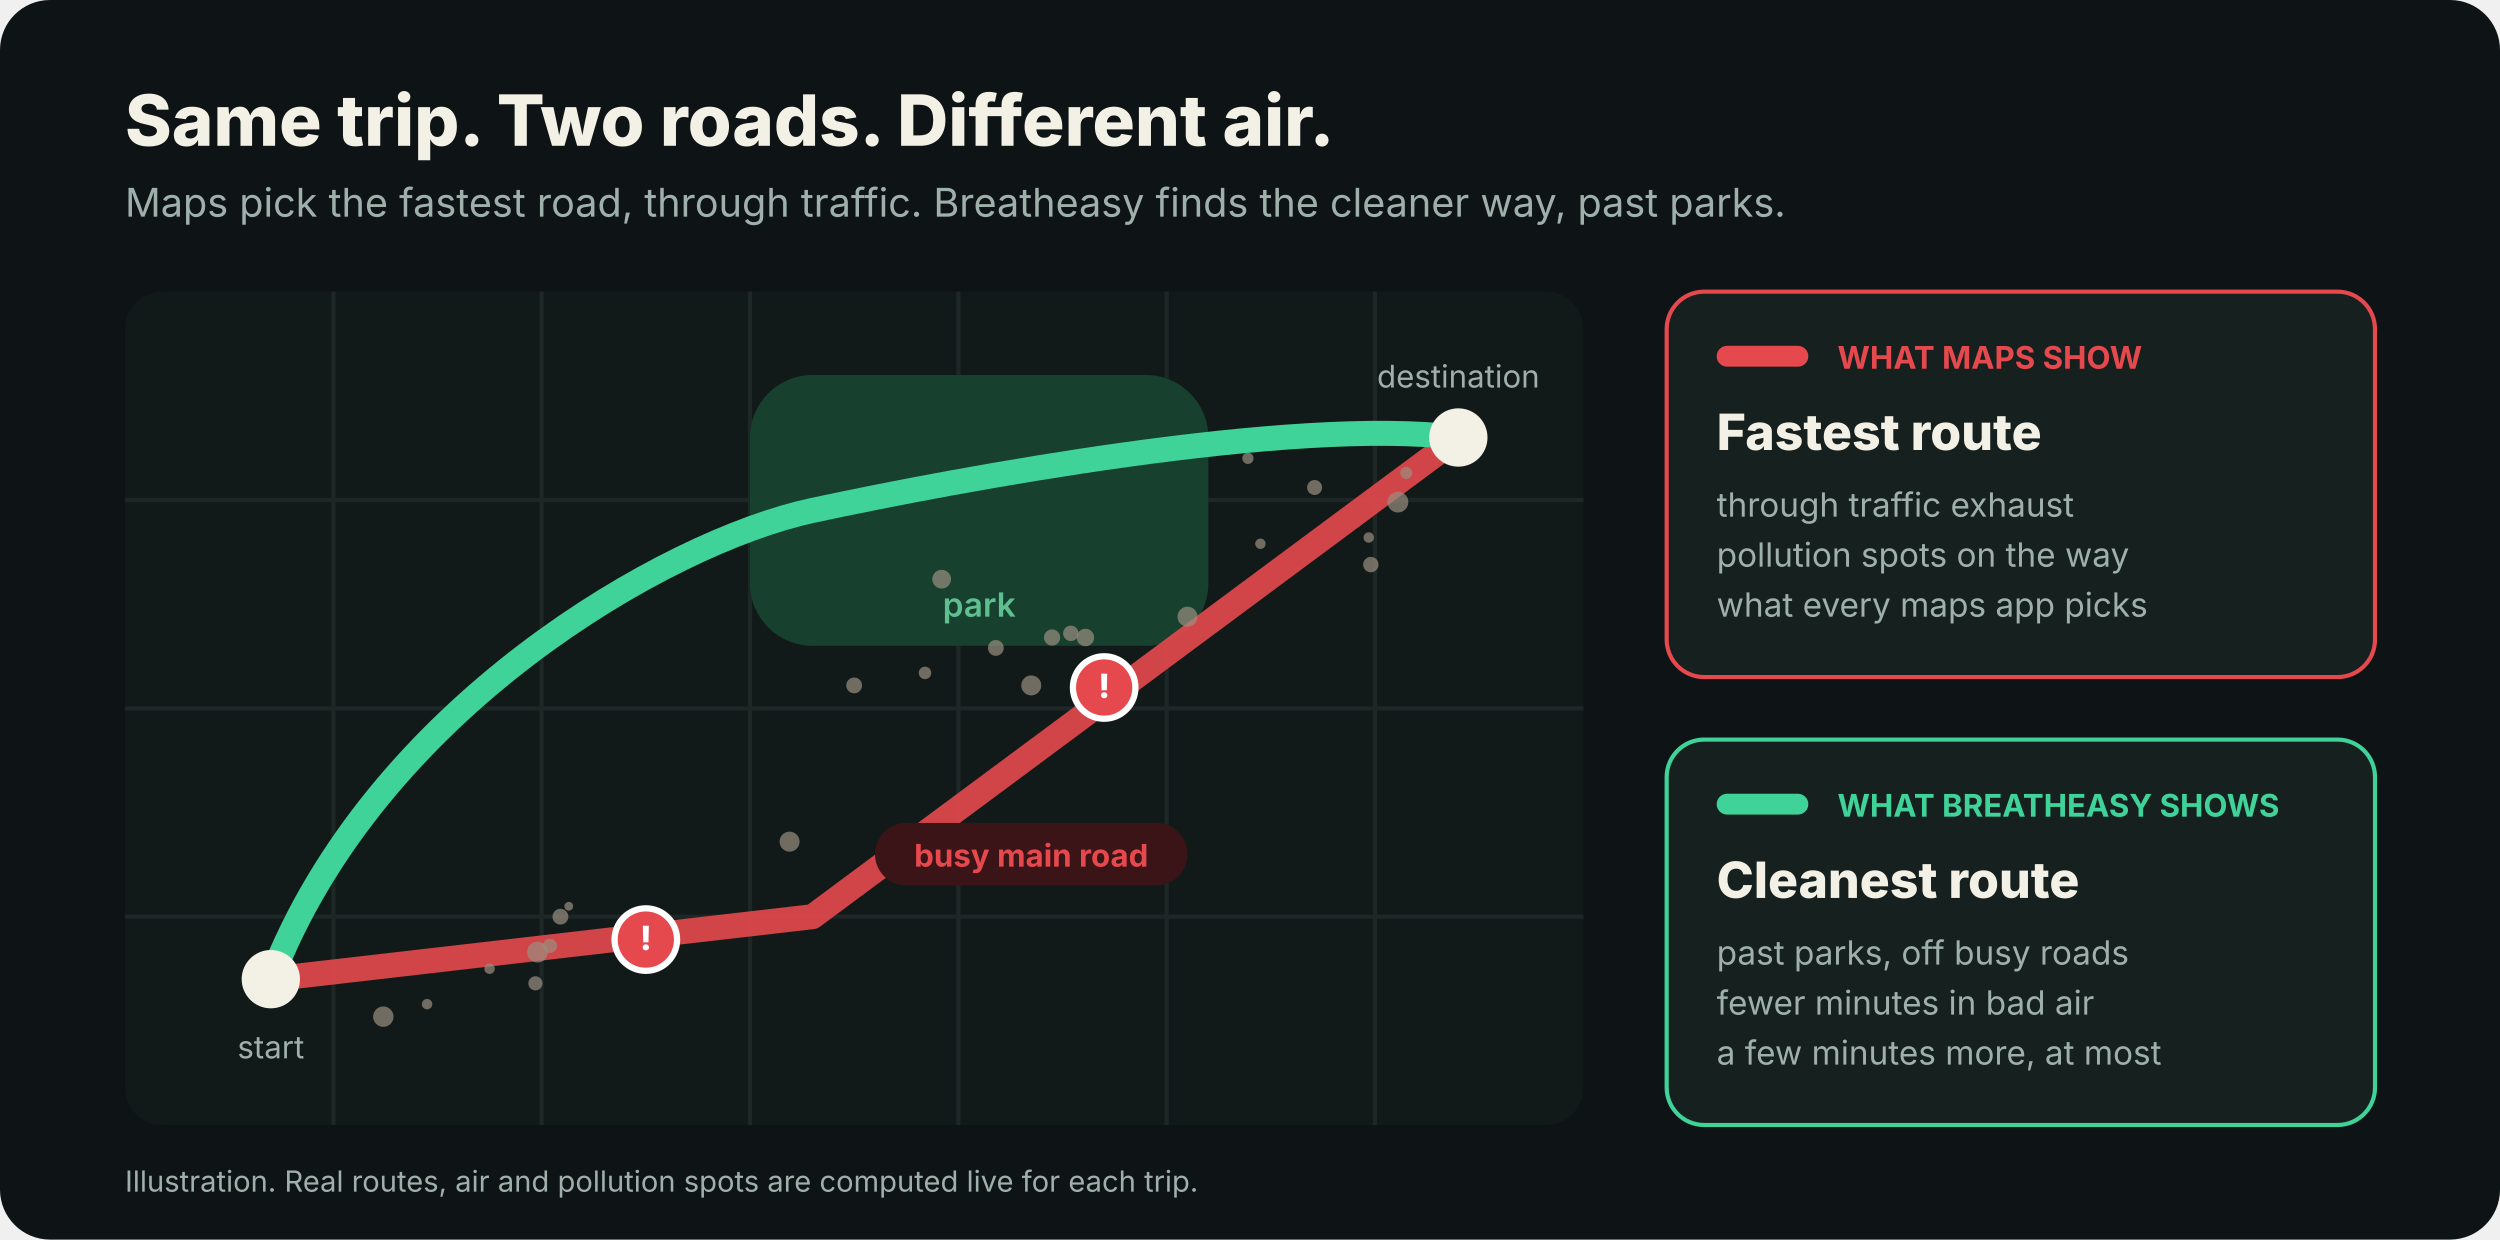
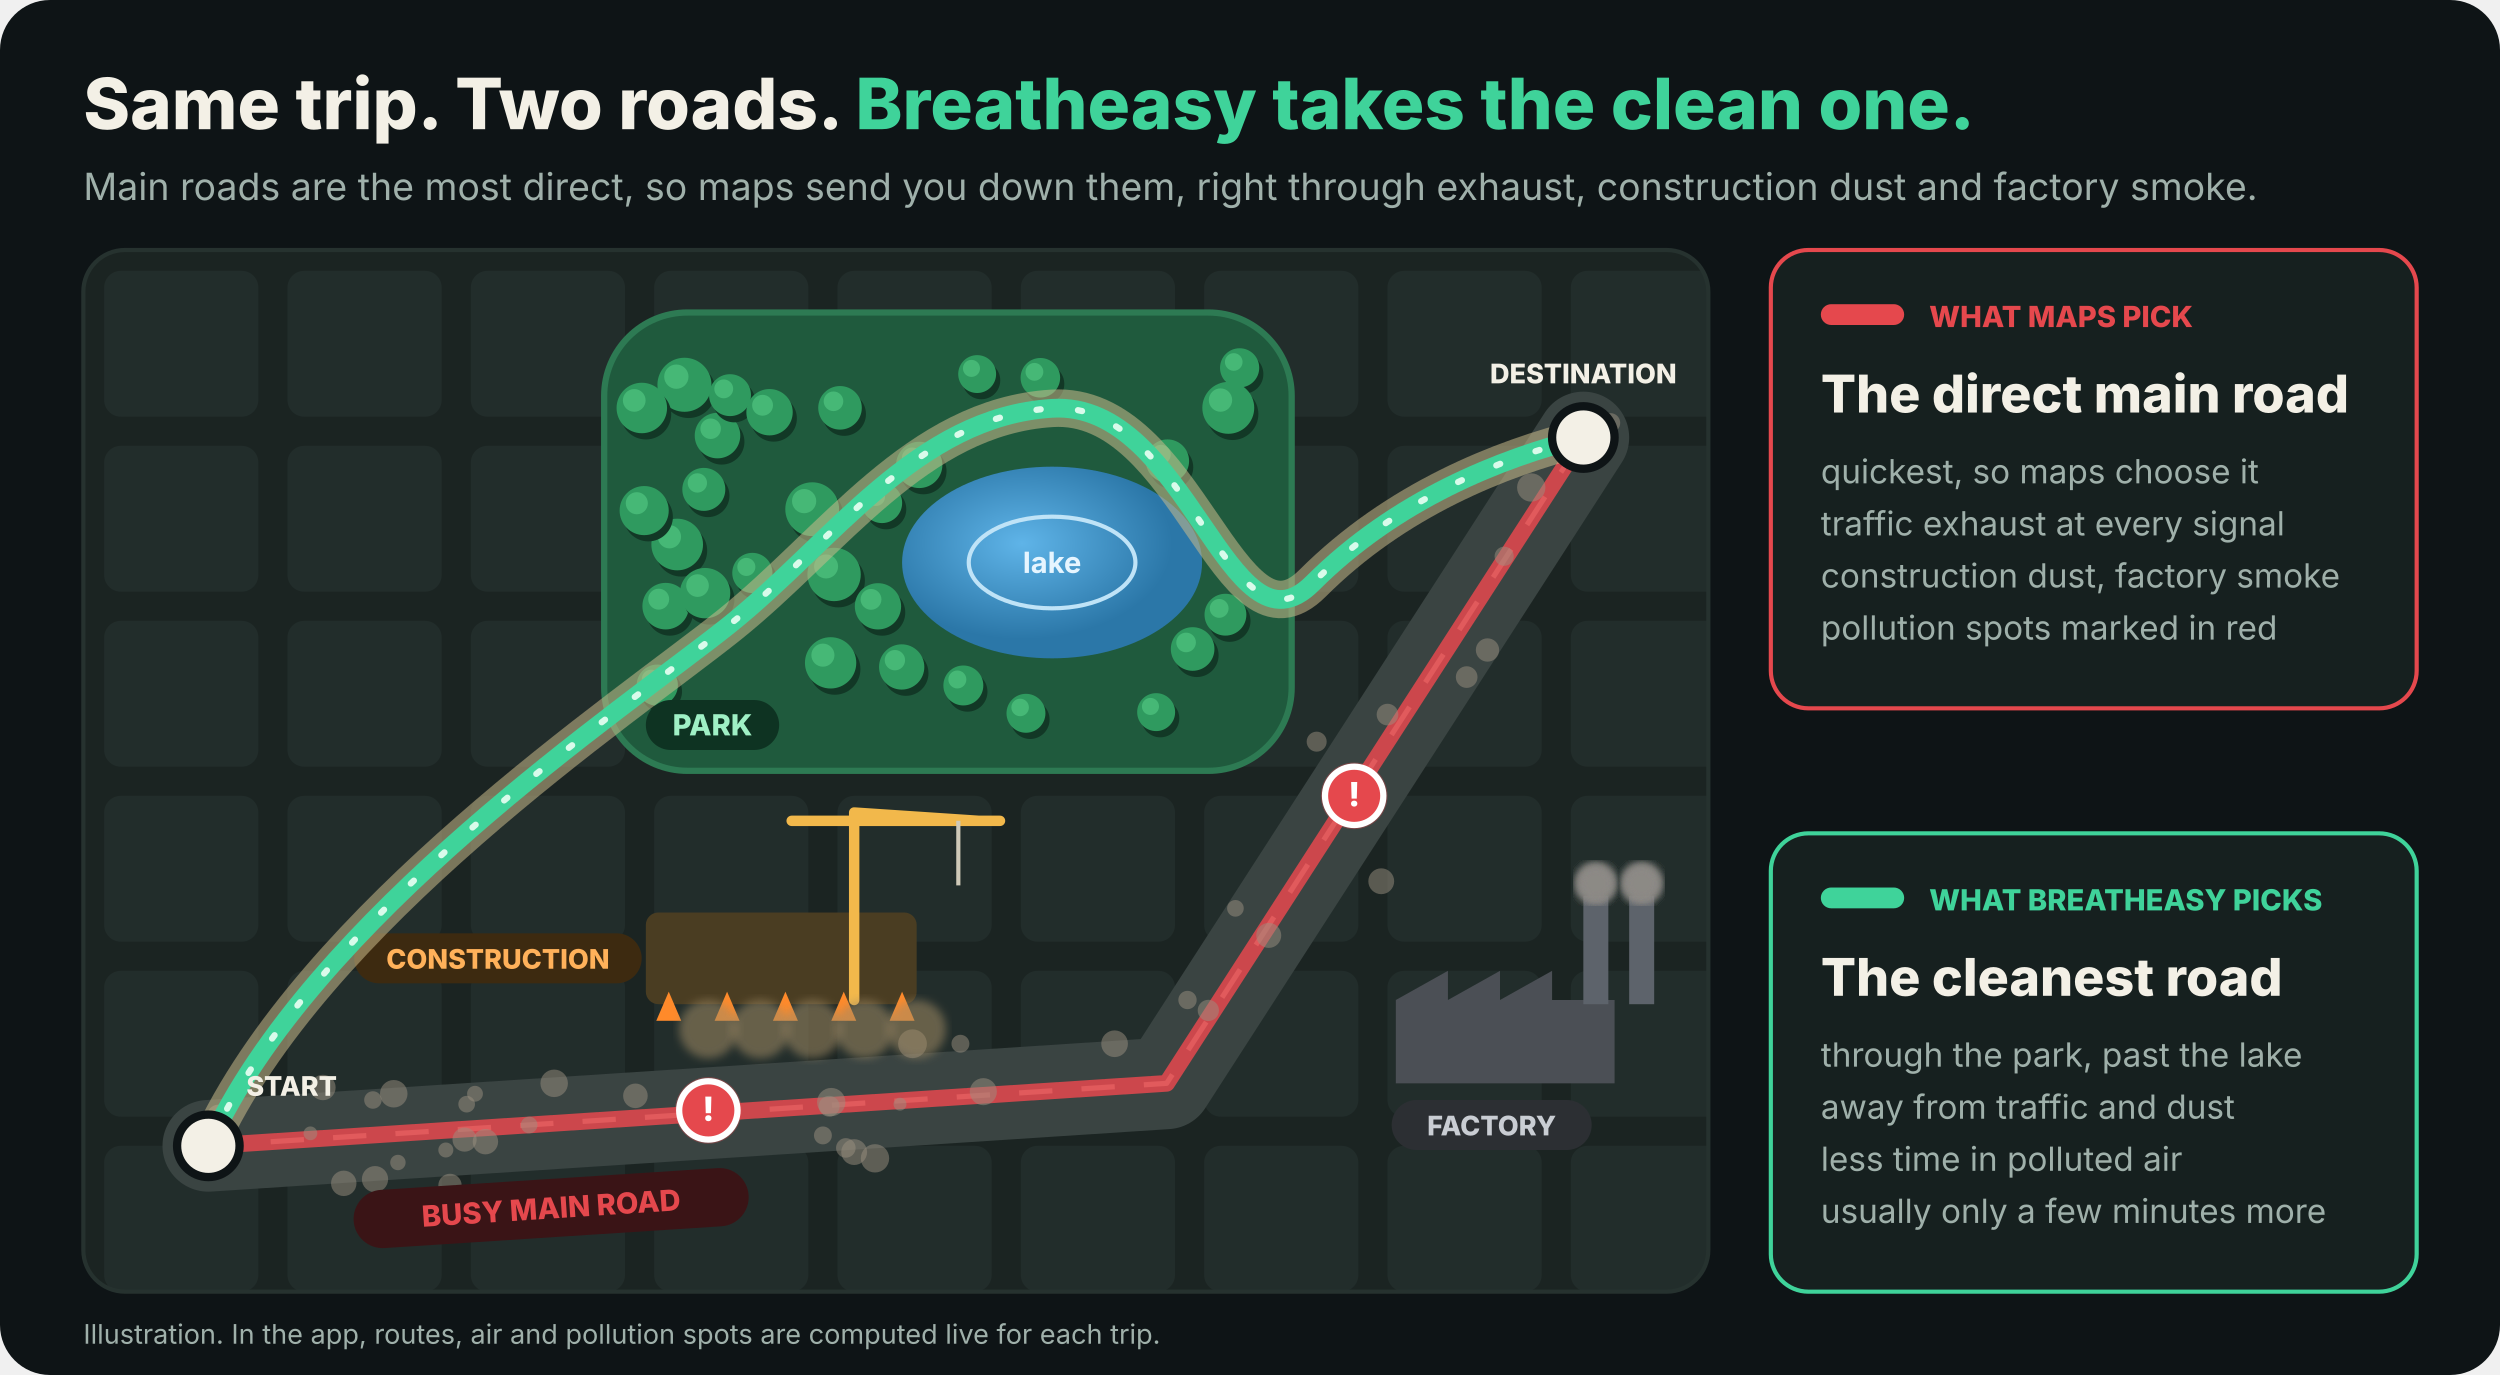
- <svg xmlns="http://www.w3.org/2000/svg" viewBox="0 0 1200 595" width="1200" height="595" font-family="-apple-system,BlinkMacSystemFont,Segoe UI,Inter,Helvetica,Arial,sans-serif">
-   <rect width="1200" height="595" rx="24" fill="#0E1416" />
-   <text x="60" y="70" font-size="34" font-weight="800" fill="#F3F0E6">Same trip. Two roads. Different air.</text>
-   <text x="60" y="104" font-size="19" fill="#9FB0AA">Maps pick the fastest road, through traffic. Breatheasy finds the cleaner way, past parks.</text>
-   <rect x="60" y="140" width="700" height="400" rx="18" fill="#121a19" />
-   <path d="M160 140 V540" stroke="#1d2726" stroke-width="2" />
-   <path d="M260 140 V540" stroke="#1d2726" stroke-width="2" />
-   <path d="M360 140 V540" stroke="#1d2726" stroke-width="2" />
-   <path d="M460 140 V540" stroke="#1d2726" stroke-width="2" />
-   <path d="M560 140 V540" stroke="#1d2726" stroke-width="2" />
-   <path d="M660 140 V540" stroke="#1d2726" stroke-width="2" />
-   <path d="M60 240 H760" stroke="#1d2726" stroke-width="2" />
-   <path d="M60 340 H760" stroke="#1d2726" stroke-width="2" />
-   <path d="M60 440 H760" stroke="#1d2726" stroke-width="2" />
-   <rect x="360" y="180" width="220" height="130" rx="30" fill="#17402f" />
-   <text x="470" y="296" text-anchor="middle" font-size="16" font-weight="600" fill="#5fbf8f">park</text>
-   <path d="M130 470 L390 440 L700 210" fill="none" stroke="#E5484D" stroke-width="12" stroke-linecap="round" stroke-linejoin="round" opacity=".9" />
-   <circle cx="269" cy="440" r="3.8" fill="#9a8f80" opacity=".7" />
-   <circle cx="452" cy="278" r="4.5" fill="#9a8f80" opacity=".7" />
-   <circle cx="257" cy="472" r="3.4" fill="#9a8f80" opacity=".7" />
-   <circle cx="605" cy="261" r="2.5" fill="#9a8f80" opacity=".7" />
-   <circle cx="521" cy="306" r="4.2" fill="#9a8f80" opacity=".7" />
-   <circle cx="478" cy="311" r="3.8" fill="#9a8f80" opacity=".7" />
-   <circle cx="264" cy="454" r="3.4" fill="#9a8f80" opacity=".7" />
-   <circle cx="570" cy="296" r="4.8" fill="#9a8f80" opacity=".7" />
-   <circle cx="379" cy="404" r="4.8" fill="#9a8f80" opacity=".7" />
-   <circle cx="599" cy="220" r="2.7" fill="#9a8f80" opacity=".7" />
-   <circle cx="675" cy="227" r="2.9" fill="#9a8f80" opacity=".7" />
-   <circle cx="410" cy="329" r="3.8" fill="#9a8f80" opacity=".7" />
-   <circle cx="495" cy="329" r="4.8" fill="#9a8f80" opacity=".7" />
-   <circle cx="657" cy="258" r="2.5" fill="#9a8f80" opacity=".7" />
-   <circle cx="658" cy="271" r="3.7" fill="#9a8f80" opacity=".7" />
-   <circle cx="514" cy="304" r="3.7" fill="#9a8f80" opacity=".7" />
-   <circle cx="258" cy="457" r="5.0" fill="#9a8f80" opacity=".7" />
-   <circle cx="205" cy="482" r="2.5" fill="#9a8f80" opacity=".7" />
-   <circle cx="319" cy="456" r="2.1" fill="#9a8f80" opacity=".7" />
-   <circle cx="444" cy="323" r="3.0" fill="#9a8f80" opacity=".7" />
-   <circle cx="671" cy="241" r="5.0" fill="#9a8f80" opacity=".7" />
-   <circle cx="273" cy="435" r="2.1" fill="#9a8f80" opacity=".7" />
-   <circle cx="235" cy="465" r="2.5" fill="#9a8f80" opacity=".7" />
-   <circle cx="184" cy="488" r="4.9" fill="#9a8f80" opacity=".7" />
-   <circle cx="631" cy="234" r="3.6" fill="#9a8f80" opacity=".7" />
-   <circle cx="505" cy="306" r="3.9" fill="#9a8f80" opacity=".7" />
-   <rect x="420" y="395" width="150" height="30" rx="15" fill="#3a1416" />
-   <text x="495" y="416" text-anchor="middle" font-size="15" font-weight="700" fill="#E5484D">busy main road</text>
-   <circle cx="310" cy="451" r="15" fill="#E5484D" stroke="#fff" stroke-width="3" />
-   <text x="310" y="456" text-anchor="middle" font-size="16" font-weight="800" fill="#fff">!</text>
-   <circle cx="530" cy="330" r="15" fill="#E5484D" stroke="#fff" stroke-width="3" />
-   <text x="530" y="335" text-anchor="middle" font-size="16" font-weight="800" fill="#fff">!</text>
-   <path d="M130 470 C180 340, 320 260, 390 245 S620 200, 700 210" fill="none" stroke="#3FD39A" stroke-width="12" stroke-linecap="round" />
-   <circle cx="130" cy="470" r="14" fill="#F3F0E6" />
-   <text x="130" y="508" text-anchor="middle" font-size="15" fill="#9FB0AA">start</text>
-   <circle cx="700" cy="210" r="14" fill="#F3F0E6" />
-   <text x="700" y="186" text-anchor="middle" font-size="15" fill="#9FB0AA">destination</text>
-   <rect x="800" y="140" width="340" height="185" rx="18" fill="#16201F" stroke="#E5484D" stroke-width="2" />
-   <rect x="824" y="166" width="44" height="10" rx="5" fill="#E5484D" />
-   <text x="882" y="177" font-size="15" font-weight="700" fill="#E5484D">WHAT MAPS SHOW</text>
-   <text x="824" y="216" font-size="24" font-weight="800" fill="#F3F0E6">Fastest route</text>
-   <text x="824" y="248" font-size="16" fill="#9FB0AA">through traffic exhaust</text>
-   <text x="824" y="272" font-size="16" fill="#9FB0AA">pollution spots on the way</text>
-   <text x="824" y="296" font-size="16" fill="#9FB0AA">what every maps app picks</text>
-   <rect x="800" y="355" width="340" height="185" rx="18" fill="#16201F" stroke="#3FD39A" stroke-width="2" />
-   <rect x="824" y="381" width="44" height="10" rx="5" fill="#3FD39A" />
-   <text x="882" y="392" font-size="15" font-weight="700" fill="#3FD39A">WHAT BREATHEASY SHOWS</text>
-   <text x="824" y="431" font-size="24" font-weight="800" fill="#F3F0E6">Cleanest route</text>
-   <text x="824" y="463" font-size="16" fill="#9FB0AA">past parks, off busy roads</text>
-   <text x="824" y="487" font-size="16" fill="#9FB0AA">fewer minutes in bad air</text>
-   <text x="824" y="511" font-size="16" fill="#9FB0AA">a few minutes more, at most</text>
-   <text x="60" y="572" font-size="14" fill="#9FB0AA">Illustration. Real routes, air and pollution spots are computed live for each trip.</text>
+ <svg xmlns="http://www.w3.org/2000/svg" viewBox="0 0 1200 660" width="1200" height="660" font-family="-apple-system,BlinkMacSystemFont,Segoe UI,Inter,Helvetica,Arial,sans-serif">
+   <rect width="1200" height="660" rx="24" fill="#0E1416" />
+   <text x="40" y="62" font-size="34" font-weight="800" fill="#F3F0E6">Same trip. Two roads. <tspan fill="#3FD39A">Breatheasy takes the clean one.</tspan>
+   </text>
+   <text x="40" y="96" font-size="18" fill="#9FB0AA">Main roads are the most direct, so maps send you down them, right through exhaust, construction dust and factory smoke.</text>
+   <defs>
+     <clipPath id="m">
+       <rect x="40" y="120" width="780" height="500" rx="20" />
+     </clipPath>
+     <filter id="soft">
+       <feGaussianBlur stdDeviation="2" />
+     </filter>
+     <radialGradient id="lake" cx=".4" cy=".4">
+       <stop offset="0" stop-color="#5fb4e8" />
+       <stop offset="1" stop-color="#2b77a8" />
+     </radialGradient>
+   </defs>
+   <g clip-path="url(#m)">
+     <rect x="40" y="120" width="780" height="500" fill="#1b2422" />
+     <rect x="50" y="130" width="74" height="70" rx="8" fill="#222d2b" />
+     <rect x="50" y="214" width="74" height="70" rx="8" fill="#222d2b" />
+     <rect x="50" y="298" width="74" height="70" rx="8" fill="#222d2b" />
+     <rect x="50" y="382" width="74" height="70" rx="8" fill="#222d2b" />
+     <rect x="50" y="466" width="74" height="70" rx="8" fill="#222d2b" />
+     <rect x="50" y="550" width="74" height="70" rx="8" fill="#222d2b" />
+     <rect x="138" y="130" width="74" height="70" rx="8" fill="#222d2b" />
+     <rect x="138" y="214" width="74" height="70" rx="8" fill="#222d2b" />
+     <rect x="138" y="298" width="74" height="70" rx="8" fill="#222d2b" />
+     <rect x="138" y="382" width="74" height="70" rx="8" fill="#222d2b" />
+     <rect x="138" y="466" width="74" height="70" rx="8" fill="#222d2b" />
+     <rect x="138" y="550" width="74" height="70" rx="8" fill="#222d2b" />
+     <rect x="226" y="130" width="74" height="70" rx="8" fill="#222d2b" />
+     <rect x="226" y="214" width="74" height="70" rx="8" fill="#222d2b" />
+     <rect x="226" y="298" width="74" height="70" rx="8" fill="#222d2b" />
+     <rect x="226" y="382" width="74" height="70" rx="8" fill="#222d2b" />
+     <rect x="226" y="466" width="74" height="70" rx="8" fill="#222d2b" />
+     <rect x="226" y="550" width="74" height="70" rx="8" fill="#222d2b" />
+     <rect x="314" y="130" width="74" height="70" rx="8" fill="#222d2b" />
+     <rect x="314" y="214" width="74" height="70" rx="8" fill="#222d2b" />
+     <rect x="314" y="298" width="74" height="70" rx="8" fill="#222d2b" />
+     <rect x="314" y="382" width="74" height="70" rx="8" fill="#222d2b" />
+     <rect x="314" y="466" width="74" height="70" rx="8" fill="#222d2b" />
+     <rect x="314" y="550" width="74" height="70" rx="8" fill="#222d2b" />
+     <rect x="402" y="130" width="74" height="70" rx="8" fill="#222d2b" />
+     <rect x="402" y="214" width="74" height="70" rx="8" fill="#222d2b" />
+     <rect x="402" y="298" width="74" height="70" rx="8" fill="#222d2b" />
+     <rect x="402" y="382" width="74" height="70" rx="8" fill="#222d2b" />
+     <rect x="402" y="466" width="74" height="70" rx="8" fill="#222d2b" />
+     <rect x="402" y="550" width="74" height="70" rx="8" fill="#222d2b" />
+     <rect x="490" y="130" width="74" height="70" rx="8" fill="#222d2b" />
+     <rect x="490" y="214" width="74" height="70" rx="8" fill="#222d2b" />
+     <rect x="490" y="298" width="74" height="70" rx="8" fill="#222d2b" />
+     <rect x="490" y="382" width="74" height="70" rx="8" fill="#222d2b" />
+     <rect x="490" y="466" width="74" height="70" rx="8" fill="#222d2b" />
+     <rect x="490" y="550" width="74" height="70" rx="8" fill="#222d2b" />
+     <rect x="578" y="130" width="74" height="70" rx="8" fill="#222d2b" />
+     <rect x="578" y="214" width="74" height="70" rx="8" fill="#222d2b" />
+     <rect x="578" y="298" width="74" height="70" rx="8" fill="#222d2b" />
+     <rect x="578" y="382" width="74" height="70" rx="8" fill="#222d2b" />
+     <rect x="578" y="466" width="74" height="70" rx="8" fill="#222d2b" />
+     <rect x="578" y="550" width="74" height="70" rx="8" fill="#222d2b" />
+     <rect x="666" y="130" width="74" height="70" rx="8" fill="#222d2b" />
+     <rect x="666" y="214" width="74" height="70" rx="8" fill="#222d2b" />
+     <rect x="666" y="298" width="74" height="70" rx="8" fill="#222d2b" />
+     <rect x="666" y="382" width="74" height="70" rx="8" fill="#222d2b" />
+     <rect x="666" y="466" width="74" height="70" rx="8" fill="#222d2b" />
+     <rect x="666" y="550" width="74" height="70" rx="8" fill="#222d2b" />
+     <rect x="754" y="130" width="74" height="70" rx="8" fill="#222d2b" />
+     <rect x="754" y="214" width="74" height="70" rx="8" fill="#222d2b" />
+     <rect x="754" y="298" width="74" height="70" rx="8" fill="#222d2b" />
+     <rect x="754" y="382" width="74" height="70" rx="8" fill="#222d2b" />
+     <rect x="754" y="466" width="74" height="70" rx="8" fill="#222d2b" />
+     <rect x="754" y="550" width="74" height="70" rx="8" fill="#222d2b" />
+     <rect x="290" y="150" width="330" height="220" rx="40" fill="#1f5a3d" stroke="#2d7a53" stroke-width="3" />
+     <ellipse cx="505" cy="270" rx="72" ry="46" fill="url(#lake)" />
+     <ellipse cx="505" cy="270" rx="40" ry="22" fill="none" stroke="#bfe3f7" stroke-width="2">
+       <animate attributeName="rx" values="20;70" dur="3s" repeatCount="indefinite" />
+       <animate attributeName="ry" values="10;44" dur="3s" repeatCount="indefinite" />
+       <animate attributeName="stroke-opacity" values=".7;0" dur="3s" repeatCount="indefinite" />
+     </ellipse>
+     <text x="505" y="275" text-anchor="middle" font-size="14" font-weight="700" fill="#e6f5ff">lake</text>
+     <circle cx="405.207" cy="198.756" r="10.457" fill="#123826" />
+     <circle cx="403.207" cy="195.756" r="10.457" fill="#2f9a5f" />
+     <circle cx="400.07" cy="192.619" r="4.705" fill="#46b876" />
+     <circle cx="501.375" cy="184.328" r="9.491" fill="#123826" />
+     <circle cx="499.375" cy="181.328" r="9.491" fill="#2f9a5f" />
+     <circle cx="496.527" cy="178.481" r="4.271" fill="#46b876" />
+     <circle cx="327.052" cy="264.368" r="12.396" fill="#123826" />
+     <circle cx="325.052" cy="261.368" r="12.396" fill="#2f9a5f" />
+     <circle cx="321.333" cy="257.649" r="5.578" fill="#46b876" />
+     <circle cx="330.537" cy="187.691" r="12.972" fill="#123826" />
+     <circle cx="328.537" cy="184.691" r="12.972" fill="#2f9a5f" />
+     <circle cx="324.646" cy="180.799" r="5.838" fill="#46b876" />
+     <circle cx="434.809" cy="323.141" r="10.864" fill="#123826" />
+     <circle cx="432.809" cy="320.141" r="10.864" fill="#2f9a5f" />
+     <circle cx="429.549" cy="316.882" r="4.889" fill="#46b876" />
+     <circle cx="346.398" cy="212.076" r="10.935" fill="#123826" />
+     <circle cx="344.398" cy="209.076" r="10.935" fill="#2f9a5f" />
+     <circle cx="341.117" cy="205.795" r="4.921" fill="#46b876" />
+     <circle cx="494.465" cy="345.378" r="9.344" fill="#123826" />
+     <circle cx="492.465" cy="342.378" r="9.344" fill="#2f9a5f" />
+     <circle cx="489.662" cy="339.575" r="4.205" fill="#46b876" />
+     <circle cx="597.019" cy="179.571" r="9.409" fill="#123826" />
+     <circle cx="595.019" cy="176.571" r="9.409" fill="#2f9a5f" />
+     <circle cx="592.196" cy="173.749" r="4.234" fill="#46b876" />
+     <circle cx="562.39" cy="224.288" r="10.371" fill="#123826" />
+     <circle cx="560.39" cy="221.288" r="10.371" fill="#2f9a5f" />
+     <circle cx="557.279" cy="218.177" r="4.667" fill="#46b876" />
+     <circle cx="352.411" cy="192.674" r="10.059" fill="#123826" />
+     <circle cx="350.411" cy="189.674" r="10.059" fill="#2f9a5f" />
+     <circle cx="347.393" cy="186.656" r="4.527" fill="#46b876" />
+     <circle cx="400.694" cy="321.167" r="12.315" fill="#123826" />
+     <circle cx="398.694" cy="318.167" r="12.315" fill="#2f9a5f" />
+     <circle cx="394.999" cy="314.473" r="5.542" fill="#46b876" />
+     <circle cx="363.134" cy="278.014" r="9.646" fill="#123826" />
+     <circle cx="361.134" cy="275.014" r="9.646" fill="#2f9a5f" />
+     <circle cx="358.24" cy="272.121" r="4.341" fill="#46b876" />
+     <circle cx="471.037" cy="182.553" r="9.092" fill="#123826" />
+     <circle cx="469.037" cy="179.553" r="9.092" fill="#2f9a5f" />
+     <circle cx="466.309" cy="176.825" r="4.092" fill="#46b876" />
+     <circle cx="402.359" cy="278.743" r="12.804" fill="#123826" />
+     <circle cx="400.359" cy="275.743" r="12.804" fill="#2f9a5f" />
+     <circle cx="396.518" cy="271.902" r="5.762" fill="#46b876" />
+     <circle cx="443.236" cy="226.157" r="11.113" fill="#123826" />
+     <circle cx="441.236" cy="223.157" r="11.113" fill="#2f9a5f" />
+     <circle cx="437.902" cy="219.823" r="5.001" fill="#46b876" />
+     <circle cx="464.408" cy="332.025" r="9.586" fill="#123826" />
+     <circle cx="462.408" cy="329.025" r="9.586" fill="#2f9a5f" />
+     <circle cx="459.532" cy="326.149" r="4.314" fill="#46b876" />
+     <circle cx="321.527" cy="293.952" r="11.173" fill="#123826" />
+     <circle cx="319.527" cy="290.952" r="11.173" fill="#2f9a5f" />
+     <circle cx="316.175" cy="287.6" r="5.028" fill="#46b876" />
+     <circle cx="556.951" cy="344.821" r="9.108" fill="#123826" />
+     <circle cx="554.951" cy="341.821" r="9.108" fill="#2f9a5f" />
+     <circle cx="552.218" cy="339.089" r="4.099" fill="#46b876" />
+     <circle cx="423.423" cy="294.032" r="11.112" fill="#123826" />
+     <circle cx="421.423" cy="291.032" r="11.112" fill="#2f9a5f" />
+     <circle cx="418.089" cy="287.698" r="5.001" fill="#46b876" />
+     <circle cx="391.856" cy="247.415" r="12.914" fill="#123826" />
+     <circle cx="389.856" cy="244.415" r="12.914" fill="#2f9a5f" />
+     <circle cx="385.982" cy="240.54" r="5.811" fill="#46b876" />
+     <circle cx="591.573" cy="198.769" r="12.453" fill="#123826" />
+     <circle cx="589.573" cy="195.769" r="12.453" fill="#2f9a5f" />
+     <circle cx="585.837" cy="192.033" r="5.604" fill="#46b876" />
+     <circle cx="311.204" cy="248.086" r="11.785" fill="#123826" />
+     <circle cx="309.204" cy="245.086" r="11.785" fill="#2f9a5f" />
+     <circle cx="305.668" cy="241.551" r="5.303" fill="#46b876" />
+     <circle cx="590.211" cy="298.051" r="10.044" fill="#123826" />
+     <circle cx="588.211" cy="295.051" r="10.044" fill="#2f9a5f" />
+     <circle cx="585.197" cy="292.037" r="4.52" fill="#46b876" />
+     <circle cx="574.463" cy="314.514" r="10.467" fill="#123826" />
+     <circle cx="572.463" cy="311.514" r="10.467" fill="#2f9a5f" />
+     <circle cx="569.323" cy="308.374" r="4.71" fill="#46b876" />
+     <circle cx="425.359" cy="244.412" r="9.668" fill="#123826" />
+     <circle cx="423.359" cy="241.412" r="9.668" fill="#2f9a5f" />
+     <circle cx="420.459" cy="238.512" r="4.351" fill="#46b876" />
+     <circle cx="340.44" cy="287.709" r="12.088" fill="#123826" />
+     <circle cx="338.44" cy="284.709" r="12.088" fill="#2f9a5f" />
+     <circle cx="334.814" cy="281.083" r="5.439" fill="#46b876" />
+     <circle cx="371.376" cy="200.864" r="11.13" fill="#123826" />
+     <circle cx="369.376" cy="197.864" r="11.13" fill="#2f9a5f" />
+     <circle cx="366.037" cy="194.525" r="5.009" fill="#46b876" />
+     <circle cx="310.069" cy="198.833" r="12.116" fill="#123826" />
+     <circle cx="308.069" cy="195.833" r="12.116" fill="#2f9a5f" />
+     <circle cx="304.434" cy="192.198" r="5.452" fill="#46b876" />
+     <circle cx="339.831" cy="237.904" r="10.319" fill="#123826" />
+     <circle cx="337.831" cy="234.904" r="10.319" fill="#2f9a5f" />
+     <circle cx="334.735" cy="231.809" r="4.643" fill="#46b876" />
+     <circle cx="317.497" cy="331.877" r="9.892" fill="#123826" />
+     <circle cx="315.497" cy="328.877" r="9.892" fill="#2f9a5f" />
+     <circle cx="312.53" cy="325.91" r="4.451" fill="#46b876" />
+     <rect x="310" y="336" width="64" height="24" rx="12" fill="#0e3322" />
+     <text x="342" y="353" text-anchor="middle" font-size="14" font-weight="800" fill="#9ff0c5">PARK</text>
+     <path d="M100 550 L560 520 L760 210" fill="none" stroke="#3a4442" stroke-width="44" stroke-linecap="round" stroke-linejoin="round" />
+     <path d="M100 550 L560 520 L760 210" fill="none" stroke="#e8e2c8" stroke-width="2.5" stroke-dasharray="16 14" stroke-linejoin="round" opacity=".8" />
+     <path d="M100 550 L560 520 L760 210" fill="none" stroke="#E5484D" stroke-width="8" stroke-linecap="round" stroke-linejoin="round" opacity=".85" />
+     <g>
+       <rect x="-11" y="-6" width="22" height="12" rx="4" fill="#d9d4c4" />
+       <rect x="2" y="-5" width="6" height="10" rx="2" fill="#2a3a44" />
+       <animateMotion dur="9s" begin="0.00s" repeatCount="indefinite" rotate="auto" path="M100 550 L560 520 L760 210" />
+     </g>
+     <g>
+       <rect x="-11" y="-6" width="22" height="12" rx="4" fill="#c9a227" />
+       <rect x="2" y="-5" width="6" height="10" rx="2" fill="#2a3a44" />
+       <animateMotion dur="9s" begin="-1.12s" repeatCount="indefinite" rotate="auto" path="M100 550 L560 520 L760 210" />
+     </g>
+     <g>
+       <rect x="-11" y="-6" width="22" height="12" rx="4" fill="#8fb3d9" />
+       <rect x="2" y="-5" width="6" height="10" rx="2" fill="#2a3a44" />
+       <animateMotion dur="9s" begin="-2.25s" repeatCount="indefinite" rotate="auto" path="M100 550 L560 520 L760 210" />
+     </g>
+     <g>
+       <rect x="-11" y="-6" width="22" height="12" rx="4" fill="#d0d0d0" />
+       <rect x="2" y="-5" width="6" height="10" rx="2" fill="#2a3a44" />
+       <animateMotion dur="9s" begin="-3.38s" repeatCount="indefinite" rotate="auto" path="M100 550 L560 520 L760 210" />
+     </g>
+     <g>
+       <rect x="-11" y="-6" width="22" height="12" rx="4" fill="#b75b4b" />
+       <rect x="2" y="-5" width="6" height="10" rx="2" fill="#2a3a44" />
+       <animateMotion dur="9s" begin="-4.50s" repeatCount="indefinite" rotate="auto" path="M100 550 L560 520 L760 210" />
+     </g>
+     <g>
+       <rect x="-11" y="-6" width="22" height="12" rx="4" fill="#e0e0e0" />
+       <rect x="2" y="-5" width="6" height="10" rx="2" fill="#2a3a44" />
+       <animateMotion dur="9s" begin="-5.62s" repeatCount="indefinite" rotate="auto" path="M100 550 L560 520 L760 210" />
+     </g>
+     <g>
+       <rect x="-11" y="-6" width="22" height="12" rx="4" fill="#7d8c8a" />
+       <rect x="2" y="-5" width="6" height="10" rx="2" fill="#2a3a44" />
+       <animateMotion dur="9s" begin="-6.75s" repeatCount="indefinite" rotate="auto" path="M100 550 L560 520 L760 210" />
+     </g>
+     <g>
+       <rect x="-11" y="-6" width="22" height="12" rx="4" fill="#c9a227" />
+       <rect x="2" y="-5" width="6" height="10" rx="2" fill="#2a3a44" />
+       <animateMotion dur="9s" begin="-7.88s" repeatCount="indefinite" rotate="auto" path="M100 550 L560 520 L760 210" />
+     </g>
+     <circle cx="663" cy="423" r="6.2" fill="#9a8f80" opacity=".5">
+       <animate attributeName="cy" values="423;405" dur="5.5s" repeatCount="indefinite" />
+       <animate attributeName="opacity" values=".6;0" dur="5.5s" repeatCount="indefinite" />
+     </circle>
+     <circle cx="570" cy="480" r="4.4" fill="#9a8f80" opacity=".5">
+       <animate attributeName="cy" values="480;462" dur="3.1s" repeatCount="indefinite" />
+       <animate attributeName="opacity" values=".6;0" dur="3.1s" repeatCount="indefinite" />
+     </circle>
+     <circle cx="105" cy="536" r="5.8" fill="#9a8f80" opacity=".5">
+       <animate attributeName="cy" values="536;518" dur="5.9s" repeatCount="indefinite" />
+       <animate attributeName="opacity" values=".6;0" dur="5.9s" repeatCount="indefinite" />
+     </circle>
+     <circle cx="420" cy="556" r="6.8" fill="#9a8f80" opacity=".5">
+       <animate attributeName="cy" values="556;538" dur="4.1s" repeatCount="indefinite" />
+       <animate attributeName="opacity" values=".6;0" dur="4.1s" repeatCount="indefinite" />
+     </circle>
+     <circle cx="228" cy="525" r="3.8" fill="#9a8f80" opacity=".5">
+       <animate attributeName="cy" values="525;507" dur="4.9s" repeatCount="indefinite" />
+       <animate attributeName="opacity" values=".6;0" dur="4.9s" repeatCount="indefinite" />
+     </circle>
+     <circle cx="714" cy="312" r="5.6" fill="#9a8f80" opacity=".5">
+       <animate attributeName="cy" values="312;294" dur="5.4s" repeatCount="indefinite" />
+       <animate attributeName="opacity" values=".6;0" dur="5.4s" repeatCount="indefinite" />
+     </circle>
+     <circle cx="165" cy="568" r="6.1" fill="#9a8f80" opacity=".5">
+       <animate attributeName="cy" values="568;550" dur="5.3s" repeatCount="indefinite" />
+       <animate attributeName="opacity" values=".6;0" dur="5.3s" repeatCount="indefinite" />
+     </circle>
+     <circle cx="395" cy="545" r="4.3" fill="#9a8f80" opacity=".5">
+       <animate attributeName="cy" values="545;527" dur="5.4s" repeatCount="indefinite" />
+       <animate attributeName="opacity" values=".6;0" dur="5.4s" repeatCount="indefinite" />
+     </circle>
+     <circle cx="735" cy="234" r="6.8" fill="#9a8f80" opacity=".5">
+       <animate attributeName="cy" values="234;216" dur="5.2s" repeatCount="indefinite" />
+       <animate attributeName="opacity" values=".6;0" dur="5.2s" repeatCount="indefinite" />
+     </circle>
+     <circle cx="189" cy="525" r="6.6" fill="#9a8f80" opacity=".5">
+       <animate attributeName="cy" values="525;507" dur="5.4s" repeatCount="indefinite" />
+       <animate attributeName="opacity" values=".6;0" dur="5.4s" repeatCount="indefinite" />
+     </circle>
+     <circle cx="216" cy="569" r="5.6" fill="#9a8f80" opacity=".5">
+       <animate attributeName="cy" values="569;551" dur="4.1s" repeatCount="indefinite" />
+       <animate attributeName="opacity" values=".6;0" dur="4.1s" repeatCount="indefinite" />
+     </circle>
+     <circle cx="438" cy="501" r="6.9" fill="#9a8f80" opacity=".5">
+       <animate attributeName="cy" values="501;483" dur="4.9s" repeatCount="indefinite" />
+       <animate attributeName="opacity" values=".6;0" dur="4.9s" repeatCount="indefinite" />
+     </circle>
+     <circle cx="472" cy="524" r="6.5" fill="#9a8f80" opacity=".5">
+       <animate attributeName="cy" values="524;506" dur="5.5s" repeatCount="indefinite" />
+       <animate attributeName="opacity" values=".6;0" dur="5.5s" repeatCount="indefinite" />
+     </circle>
+     <circle cx="224" cy="530" r="4.0" fill="#9a8f80" opacity=".5">
+       <animate attributeName="cy" values="530;512" dur="4.8s" repeatCount="indefinite" />
+       <animate attributeName="opacity" values=".6;0" dur="4.8s" repeatCount="indefinite" />
+     </circle>
+     <circle cx="266" cy="520" r="6.6" fill="#9a8f80" opacity=".5">
+       <animate attributeName="cy" values="520;502" dur="4.1s" repeatCount="indefinite" />
+       <animate attributeName="opacity" values=".6;0" dur="4.1s" repeatCount="indefinite" />
+     </circle>
+     <circle cx="406" cy="551" r="4.7" fill="#9a8f80" opacity=".5">
+       <animate attributeName="cy" values="551;533" dur="5.8s" repeatCount="indefinite" />
+       <animate attributeName="opacity" values=".6;0" dur="5.8s" repeatCount="indefinite" />
+     </circle>
+     <circle cx="432" cy="530" r="3.1" fill="#9a8f80" opacity=".5">
+       <animate attributeName="cy" values="530;512" dur="4.3s" repeatCount="indefinite" />
+       <animate attributeName="opacity" values=".6;0" dur="4.3s" repeatCount="indefinite" />
+     </circle>
+     <circle cx="191" cy="558" r="3.7" fill="#9a8f80" opacity=".5">
+       <animate attributeName="cy" values="558;540" dur="4.4s" repeatCount="indefinite" />
+       <animate attributeName="opacity" values=".6;0" dur="4.4s" repeatCount="indefinite" />
+     </circle>
+     <circle cx="580" cy="485" r="5.1" fill="#9a8f80" opacity=".5">
+       <animate attributeName="cy" values="485;467" dur="4.7s" repeatCount="indefinite" />
+       <animate attributeName="opacity" values=".6;0" dur="4.7s" repeatCount="indefinite" />
+     </circle>
+     <circle cx="593" cy="436" r="4.0" fill="#9a8f80" opacity=".5">
+       <animate attributeName="cy" values="436;418" dur="3.8s" repeatCount="indefinite" />
+       <animate attributeName="opacity" values=".6;0" dur="3.8s" repeatCount="indefinite" />
+     </circle>
+     <circle cx="609" cy="449" r="6.0" fill="#9a8f80" opacity=".5">
+       <animate attributeName="cy" values="449;431" dur="5.7s" repeatCount="indefinite" />
+       <animate attributeName="opacity" values=".6;0" dur="5.7s" repeatCount="indefinite" />
+     </circle>
+     <circle cx="398" cy="531" r="5.0" fill="#9a8f80" opacity=".5">
+       <animate attributeName="cy" values="531;513" dur="5.1s" repeatCount="indefinite" />
+       <animate attributeName="opacity" values=".6;0" dur="5.1s" repeatCount="indefinite" />
+     </circle>
+     <circle cx="399" cy="529" r="6.8" fill="#9a8f80" opacity=".5">
+       <animate attributeName="cy" values="529;511" dur="5.1s" repeatCount="indefinite" />
+       <animate attributeName="opacity" values=".6;0" dur="5.1s" repeatCount="indefinite" />
+     </circle>
+     <circle cx="704" cy="325" r="5.2" fill="#9a8f80" opacity=".5">
+       <animate attributeName="cy" values="325;307" dur="5.8s" repeatCount="indefinite" />
+       <animate attributeName="opacity" values=".6;0" dur="5.8s" repeatCount="indefinite" />
+     </circle>
+     <circle cx="632" cy="356" r="4.8" fill="#9a8f80" opacity=".5">
+       <animate attributeName="cy" values="356;338" dur="3.2s" repeatCount="indefinite" />
+       <animate attributeName="opacity" values=".6;0" dur="3.2s" repeatCount="indefinite" />
+     </circle>
+     <circle cx="233" cy="548" r="6.1" fill="#9a8f80" opacity=".5">
+       <animate attributeName="cy" values="548;530" dur="5.7s" repeatCount="indefinite" />
+       <animate attributeName="opacity" values=".6;0" dur="5.7s" repeatCount="indefinite" />
+     </circle>
+     <circle cx="214" cy="552" r="3.6" fill="#9a8f80" opacity=".5">
+       <animate attributeName="cy" values="552;534" dur="5.6s" repeatCount="indefinite" />
+       <animate attributeName="opacity" values=".6;0" dur="5.6s" repeatCount="indefinite" />
+     </circle>
+     <circle cx="722" cy="267" r="4.6" fill="#9a8f80" opacity=".5">
+       <animate attributeName="cy" values="267;249" dur="4.5s" repeatCount="indefinite" />
+       <animate attributeName="opacity" values=".6;0" dur="4.5s" repeatCount="indefinite" />
+     </circle>
+     <circle cx="773" cy="203" r="4.7" fill="#9a8f80" opacity=".5">
+       <animate attributeName="cy" values="203;185" dur="4.5s" repeatCount="indefinite" />
+       <animate attributeName="opacity" values=".6;0" dur="4.5s" repeatCount="indefinite" />
+     </circle>
+     <circle cx="305" cy="526" r="5.9" fill="#9a8f80" opacity=".5">
+       <animate attributeName="cy" values="526;508" dur="3.1s" repeatCount="indefinite" />
+       <animate attributeName="opacity" values=".6;0" dur="3.1s" repeatCount="indefinite" />
+     </circle>
+     <circle cx="461" cy="501" r="4.3" fill="#9a8f80" opacity=".5">
+       <animate attributeName="cy" values="501;483" dur="4.9s" repeatCount="indefinite" />
+       <animate attributeName="opacity" values=".6;0" dur="4.9s" repeatCount="indefinite" />
+     </circle>
+     <circle cx="410" cy="553" r="6.2" fill="#9a8f80" opacity=".5">
+       <animate attributeName="cy" values="553;535" dur="5.9s" repeatCount="indefinite" />
+       <animate attributeName="opacity" values=".6;0" dur="5.9s" repeatCount="indefinite" />
+     </circle>
+     <circle cx="155" cy="522" r="6.1" fill="#9a8f80" opacity=".5">
+       <animate attributeName="cy" values="522;504" dur="3.8s" repeatCount="indefinite" />
+       <animate attributeName="opacity" values=".6;0" dur="3.8s" repeatCount="indefinite" />
+     </circle>
+     <circle cx="180" cy="566" r="6.3" fill="#9a8f80" opacity=".5">
+       <animate attributeName="cy" values="566;548" dur="3.8s" repeatCount="indefinite" />
+       <animate attributeName="opacity" values=".6;0" dur="3.8s" repeatCount="indefinite" />
+     </circle>
+     <circle cx="223" cy="547" r="5.8" fill="#9a8f80" opacity=".5">
+       <animate attributeName="cy" values="547;529" dur="3.3s" repeatCount="indefinite" />
+       <animate attributeName="opacity" values=".6;0" dur="3.3s" repeatCount="indefinite" />
+     </circle>
+     <circle cx="149" cy="544" r="3.3" fill="#9a8f80" opacity=".5">
+       <animate attributeName="cy" values="544;526" dur="5.8s" repeatCount="indefinite" />
+       <animate attributeName="opacity" values=".6;0" dur="5.8s" repeatCount="indefinite" />
+     </circle>
+     <circle cx="535" cy="501" r="6.4" fill="#9a8f80" opacity=".5">
+       <animate attributeName="cy" values="501;483" dur="3.2s" repeatCount="indefinite" />
+       <animate attributeName="opacity" values=".6;0" dur="3.2s" repeatCount="indefinite" />
+     </circle>
+     <circle cx="666" cy="343" r="5.2" fill="#9a8f80" opacity=".5">
+       <animate attributeName="cy" values="343;325" dur="5.8s" repeatCount="indefinite" />
+       <animate attributeName="opacity" values=".6;0" dur="5.8s" repeatCount="indefinite" />
+     </circle>
+     <circle cx="254" cy="540" r="4.0" fill="#9a8f80" opacity=".5">
+       <animate attributeName="cy" values="540;522" dur="3.3s" repeatCount="indefinite" />
+       <animate attributeName="opacity" values=".6;0" dur="3.3s" repeatCount="indefinite" />
+     </circle>
+     <circle cx="179" cy="528" r="4.2" fill="#9a8f80" opacity=".5">
+       <animate attributeName="cy" values="528;510" dur="3.9s" repeatCount="indefinite" />
+       <animate attributeName="opacity" values=".6;0" dur="3.9s" repeatCount="indefinite" />
+     </circle>
+     <rect x="310" y="438" width="130" height="44" rx="6" fill="#4a3d22" />
+     <path d="M315 490 l12 0 l-6 -14z" fill="#ff8a2a" />
+     <path d="M343 490 l12 0 l-6 -14z" fill="#ff8a2a" />
+     <path d="M371 490 l12 0 l-6 -14z" fill="#ff8a2a" />
+     <path d="M399 490 l12 0 l-6 -14z" fill="#ff8a2a" />
+     <path d="M427 490 l12 0 l-6 -14z" fill="#ff8a2a" />
+     <path d="M410 480 V390 M380 394 H480 M410 390 L470 394" stroke="#f2b84b" stroke-width="5" fill="none" stroke-linecap="round" />
+     <path d="M460 394 V425" stroke="#cfc9b8" stroke-width="2">
+       <animate attributeName="d" values="M460 394 V425;M460 394 V445;M460 394 V425" dur="4s" repeatCount="indefinite" />
+     </path>
+     <circle cx="340" cy="494" r="14" fill="#a08a63" opacity=".55" filter="url(#soft)">
+       <animate attributeName="r" values="8;24;8" dur="2.5s" repeatCount="indefinite" />
+       <animate attributeName="opacity" values=".6;.15;.6" dur="2.5s" repeatCount="indefinite" />
+     </circle>
+     <circle cx="365" cy="494" r="14" fill="#a08a63" opacity=".55" filter="url(#soft)">
+       <animate attributeName="r" values="8;24;8" dur="2.9s" repeatCount="indefinite" />
+       <animate attributeName="opacity" values=".6;.15;.6" dur="2.9s" repeatCount="indefinite" />
+     </circle>
+     <circle cx="390" cy="494" r="14" fill="#a08a63" opacity=".55" filter="url(#soft)">
+       <animate attributeName="r" values="8;24;8" dur="3.3s" repeatCount="indefinite" />
+       <animate attributeName="opacity" values=".6;.15;.6" dur="3.3s" repeatCount="indefinite" />
+     </circle>
+     <circle cx="415" cy="494" r="14" fill="#a08a63" opacity=".55" filter="url(#soft)">
+       <animate attributeName="r" values="8;24;8" dur="3.7s" repeatCount="indefinite" />
+       <animate attributeName="opacity" values=".6;.15;.6" dur="3.7s" repeatCount="indefinite" />
+     </circle>
+     <circle cx="440" cy="494" r="14" fill="#a08a63" opacity=".55" filter="url(#soft)">
+       <animate attributeName="r" values="8;24;8" dur="4.1s" repeatCount="indefinite" />
+       <animate attributeName="opacity" values=".6;.15;.6" dur="4.1s" repeatCount="indefinite" />
+     </circle>
+     <rect x="170" y="448" width="138" height="24" rx="12" fill="#3d2a10" />
+     <text x="239" y="465" text-anchor="middle" font-size="13" font-weight="800" fill="#ffb15a">CONSTRUCTION</text>
+     <path d="M670 520 V480 l25 -14 v14 l25 -14 v14 l25 -14 v14 h30 v40z" fill="#4b4f55" />
+     <rect x="760" y="430" width="12" height="52" fill="#5d636b" />
+     <circle cx="766" cy="424" r="9" fill="#8d8a86" opacity=".7" filter="url(#soft)">
+       <animate attributeName="cy" values="424;340" dur="3.0s" begin="0.0s" repeatCount="indefinite" />
+       <animate attributeName="cx" values="766;730" dur="3.0s" begin="0.0s" repeatCount="indefinite" />
+       <animate attributeName="r" values="7;22" dur="3.0s" begin="0.0s" repeatCount="indefinite" />
+       <animate attributeName="opacity" values=".75;0" dur="3.0s" begin="0.0s" repeatCount="indefinite" />
+     </circle>
+     <circle cx="766" cy="424" r="9" fill="#8d8a86" opacity=".7" filter="url(#soft)">
+       <animate attributeName="cy" values="424;340" dur="3.7s" begin="-0.9s" repeatCount="indefinite" />
+       <animate attributeName="cx" values="766;730" dur="3.7s" begin="-0.9s" repeatCount="indefinite" />
+       <animate attributeName="r" values="7;22" dur="3.7s" begin="-0.9s" repeatCount="indefinite" />
+       <animate attributeName="opacity" values=".75;0" dur="3.7s" begin="-0.9s" repeatCount="indefinite" />
+     </circle>
+     <circle cx="766" cy="424" r="9" fill="#8d8a86" opacity=".7" filter="url(#soft)">
+       <animate attributeName="cy" values="424;340" dur="4.4s" begin="-1.8s" repeatCount="indefinite" />
+       <animate attributeName="cx" values="766;730" dur="4.4s" begin="-1.8s" repeatCount="indefinite" />
+       <animate attributeName="r" values="7;22" dur="4.4s" begin="-1.8s" repeatCount="indefinite" />
+       <animate attributeName="opacity" values=".75;0" dur="4.4s" begin="-1.8s" repeatCount="indefinite" />
+     </circle>
+     <circle cx="766" cy="424" r="9" fill="#8d8a86" opacity=".7" filter="url(#soft)">
+       <animate attributeName="cy" values="424;340" dur="5.1s" begin="-2.7s" repeatCount="indefinite" />
+       <animate attributeName="cx" values="766;730" dur="5.1s" begin="-2.7s" repeatCount="indefinite" />
+       <animate attributeName="r" values="7;22" dur="5.1s" begin="-2.7s" repeatCount="indefinite" />
+       <animate attributeName="opacity" values=".75;0" dur="5.1s" begin="-2.7s" repeatCount="indefinite" />
+     </circle>
+     <rect x="782" y="430" width="12" height="52" fill="#5d636b" />
+     <circle cx="788" cy="424" r="9" fill="#8d8a86" opacity=".7" filter="url(#soft)">
+       <animate attributeName="cy" values="424;340" dur="3.0s" begin="0.0s" repeatCount="indefinite" />
+       <animate attributeName="cx" values="788;752" dur="3.0s" begin="0.0s" repeatCount="indefinite" />
+       <animate attributeName="r" values="7;22" dur="3.0s" begin="0.0s" repeatCount="indefinite" />
+       <animate attributeName="opacity" values=".75;0" dur="3.0s" begin="0.0s" repeatCount="indefinite" />
+     </circle>
+     <circle cx="788" cy="424" r="9" fill="#8d8a86" opacity=".7" filter="url(#soft)">
+       <animate attributeName="cy" values="424;340" dur="3.7s" begin="-0.9s" repeatCount="indefinite" />
+       <animate attributeName="cx" values="788;752" dur="3.7s" begin="-0.9s" repeatCount="indefinite" />
+       <animate attributeName="r" values="7;22" dur="3.7s" begin="-0.9s" repeatCount="indefinite" />
+       <animate attributeName="opacity" values=".75;0" dur="3.7s" begin="-0.9s" repeatCount="indefinite" />
+     </circle>
+     <circle cx="788" cy="424" r="9" fill="#8d8a86" opacity=".7" filter="url(#soft)">
+       <animate attributeName="cy" values="424;340" dur="4.4s" begin="-1.8s" repeatCount="indefinite" />
+       <animate attributeName="cx" values="788;752" dur="4.4s" begin="-1.8s" repeatCount="indefinite" />
+       <animate attributeName="r" values="7;22" dur="4.4s" begin="-1.8s" repeatCount="indefinite" />
+       <animate attributeName="opacity" values=".75;0" dur="4.4s" begin="-1.8s" repeatCount="indefinite" />
+     </circle>
+     <circle cx="788" cy="424" r="9" fill="#8d8a86" opacity=".7" filter="url(#soft)">
+       <animate attributeName="cy" values="424;340" dur="5.1s" begin="-2.7s" repeatCount="indefinite" />
+       <animate attributeName="cx" values="788;752" dur="5.1s" begin="-2.7s" repeatCount="indefinite" />
+       <animate attributeName="r" values="7;22" dur="5.1s" begin="-2.7s" repeatCount="indefinite" />
+       <animate attributeName="opacity" values=".75;0" dur="5.1s" begin="-2.7s" repeatCount="indefinite" />
+     </circle>
+     <rect x="668" y="528" width="96" height="24" rx="12" fill="#2c2f33" />
+     <text x="716" y="545" text-anchor="middle" font-size="13" font-weight="800" fill="#c9cdd3">FACTORY</text>
+     <g transform="translate(170,590) rotate(-3.7)">
+       <rect x="0" y="-18" width="190" height="28" rx="14" fill="#3a1416" />
+       <text x="95" y="1" text-anchor="middle" font-size="14" font-weight="800" fill="#E5484D">BUSY MAIN ROAD</text>
+     </g>
+     <circle cx="340" cy="533" r="16" fill="#E5484D" opacity=".35">
+       <animate attributeName="r" values="14;30" dur="1.6s" repeatCount="indefinite" />
+       <animate attributeName="opacity" values=".5;0" dur="1.6s" repeatCount="indefinite" />
+     </circle>
+     <circle cx="340" cy="533" r="14" fill="#E5484D" stroke="#fff" stroke-width="3" />
+     <text x="340" y="538" text-anchor="middle" font-size="16" font-weight="800" fill="#fff">!</text>
+     <circle cx="650" cy="382" r="16" fill="#E5484D" opacity=".35">
+       <animate attributeName="r" values="14;30" dur="1.6s" repeatCount="indefinite" />
+       <animate attributeName="opacity" values=".5;0" dur="1.6s" repeatCount="indefinite" />
+     </circle>
+     <circle cx="650" cy="382" r="14" fill="#E5484D" stroke="#fff" stroke-width="3" />
+     <text x="650" y="387" text-anchor="middle" font-size="16" font-weight="800" fill="#fff">!</text>
+     <path d="M100 550 C150 440, 300 340, 350 300 S440 200, 505 196 S590 320, 630 280 S720 220, 760 210" fill="none" stroke="#c9b98a" stroke-width="18" stroke-linecap="round" opacity=".55" />
+     <path d="M100 550 C150 440, 300 340, 350 300 S440 200, 505 196 S590 320, 630 280 S720 220, 760 210" fill="none" stroke="#3FD39A" stroke-width="9" stroke-linecap="round" />
+     <path d="M100 550 C150 440, 300 340, 350 300 S440 200, 505 196 S590 320, 630 280 S720 220, 760 210" fill="none" stroke="#eafff4" stroke-width="3" stroke-linecap="round" stroke-dasharray="2 18" opacity=".9">
+       <animate attributeName="stroke-dashoffset" values="40;0" dur="1.2s" repeatCount="indefinite" />
+     </path>
+     <g>
+       <circle r="11" fill="#fff" />
+       <circle r="7" fill="#3FD39A" />
+       <animateMotion dur="10s" repeatCount="indefinite" path="M100 550 C150 440, 300 340, 350 300 S440 200, 505 196 S590 320, 630 280 S720 220, 760 210" />
+     </g>
+     <circle cx="100" cy="550" r="15" fill="#F3F0E6" stroke="#0E1416" stroke-width="4" />
+     <text x="140" y="526" text-anchor="middle" font-size="13" font-weight="800" fill="#F3F0E6">START</text>
+     <circle cx="760" cy="210" r="15" fill="#F3F0E6" stroke="#0E1416" stroke-width="4" />
+     <text x="760" y="184" text-anchor="middle" font-size="13" font-weight="800" fill="#F3F0E6">DESTINATION</text>
+   </g>
+   <rect x="40" y="120" width="780" height="500" rx="20" fill="none" stroke="#26322f" stroke-width="2" />
+   <rect x="850" y="120" width="310" height="220" rx="18" fill="#16201F" stroke="#E5484D" stroke-width="2" />
+   <rect x="874" y="146" width="40" height="10" rx="5" fill="#E5484D" />
+   <text x="926" y="157" font-size="14" font-weight="800" fill="#E5484D">WHAT MAPS PICK</text>
+   <text x="874" y="198" font-size="25" font-weight="800" fill="#F3F0E6">The direct main road</text>
+   <text x="874" y="232" font-size="16" fill="#9FB0AA">quickest, so maps choose it</text>
+   <text x="874" y="257" font-size="16" fill="#9FB0AA">traffic exhaust at every signal</text>
+   <text x="874" y="282" font-size="16" fill="#9FB0AA">construction dust, factory smoke</text>
+   <text x="874" y="307" font-size="16" fill="#9FB0AA">pollution spots marked in red</text>
+   <rect x="850" y="400" width="310" height="220" rx="18" fill="#16201F" stroke="#3FD39A" stroke-width="2" />
+   <rect x="874" y="426" width="40" height="10" rx="5" fill="#3FD39A" />
+   <text x="926" y="437" font-size="14" font-weight="800" fill="#3FD39A">WHAT BREATHEASY PICKS</text>
+   <text x="874" y="478" font-size="25" font-weight="800" fill="#F3F0E6">The cleanest road</text>
+   <text x="874" y="512" font-size="16" fill="#9FB0AA">through the park, past the lake</text>
+   <text x="874" y="537" font-size="16" fill="#9FB0AA">away from traffic and dust</text>
+   <text x="874" y="562" font-size="16" fill="#9FB0AA">less time in polluted air</text>
+   <text x="874" y="587" font-size="16" fill="#9FB0AA">usually only a few minutes more</text>
+   <text x="40" y="645" font-size="13" fill="#9FB0AA">Illustration. In the app, routes, air and pollution spots are computed live for each trip.</text>
</svg>
